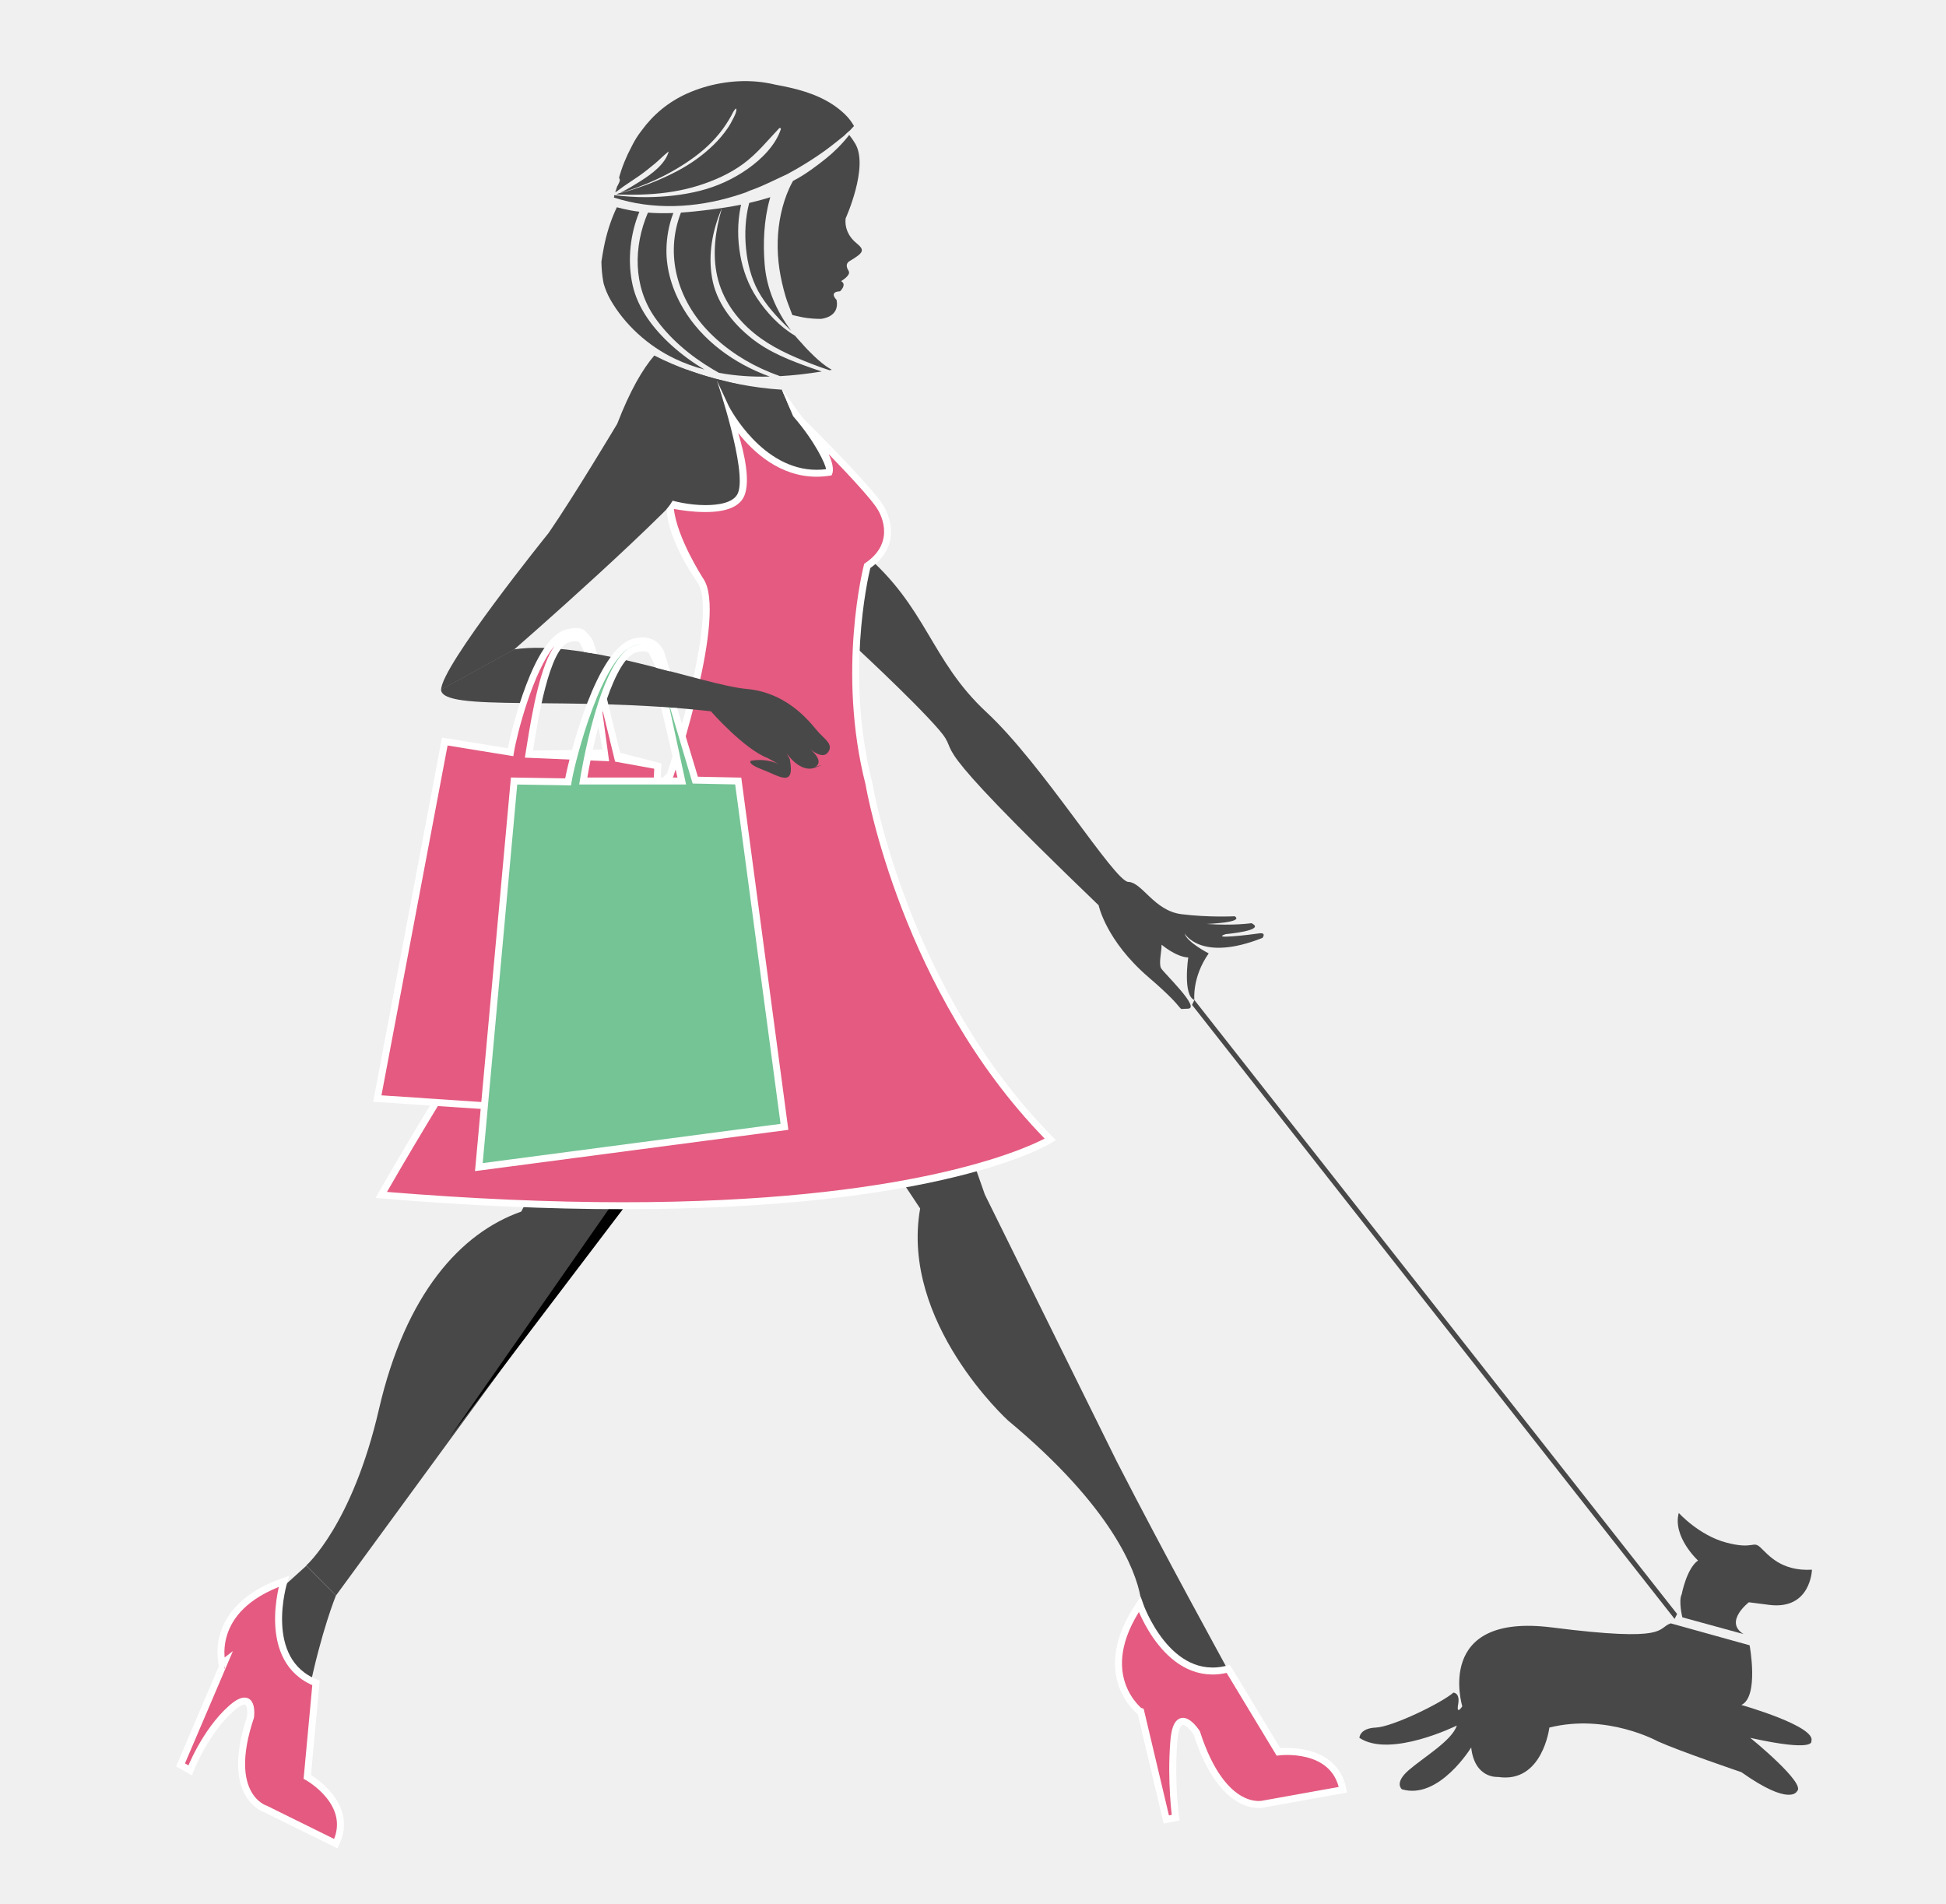
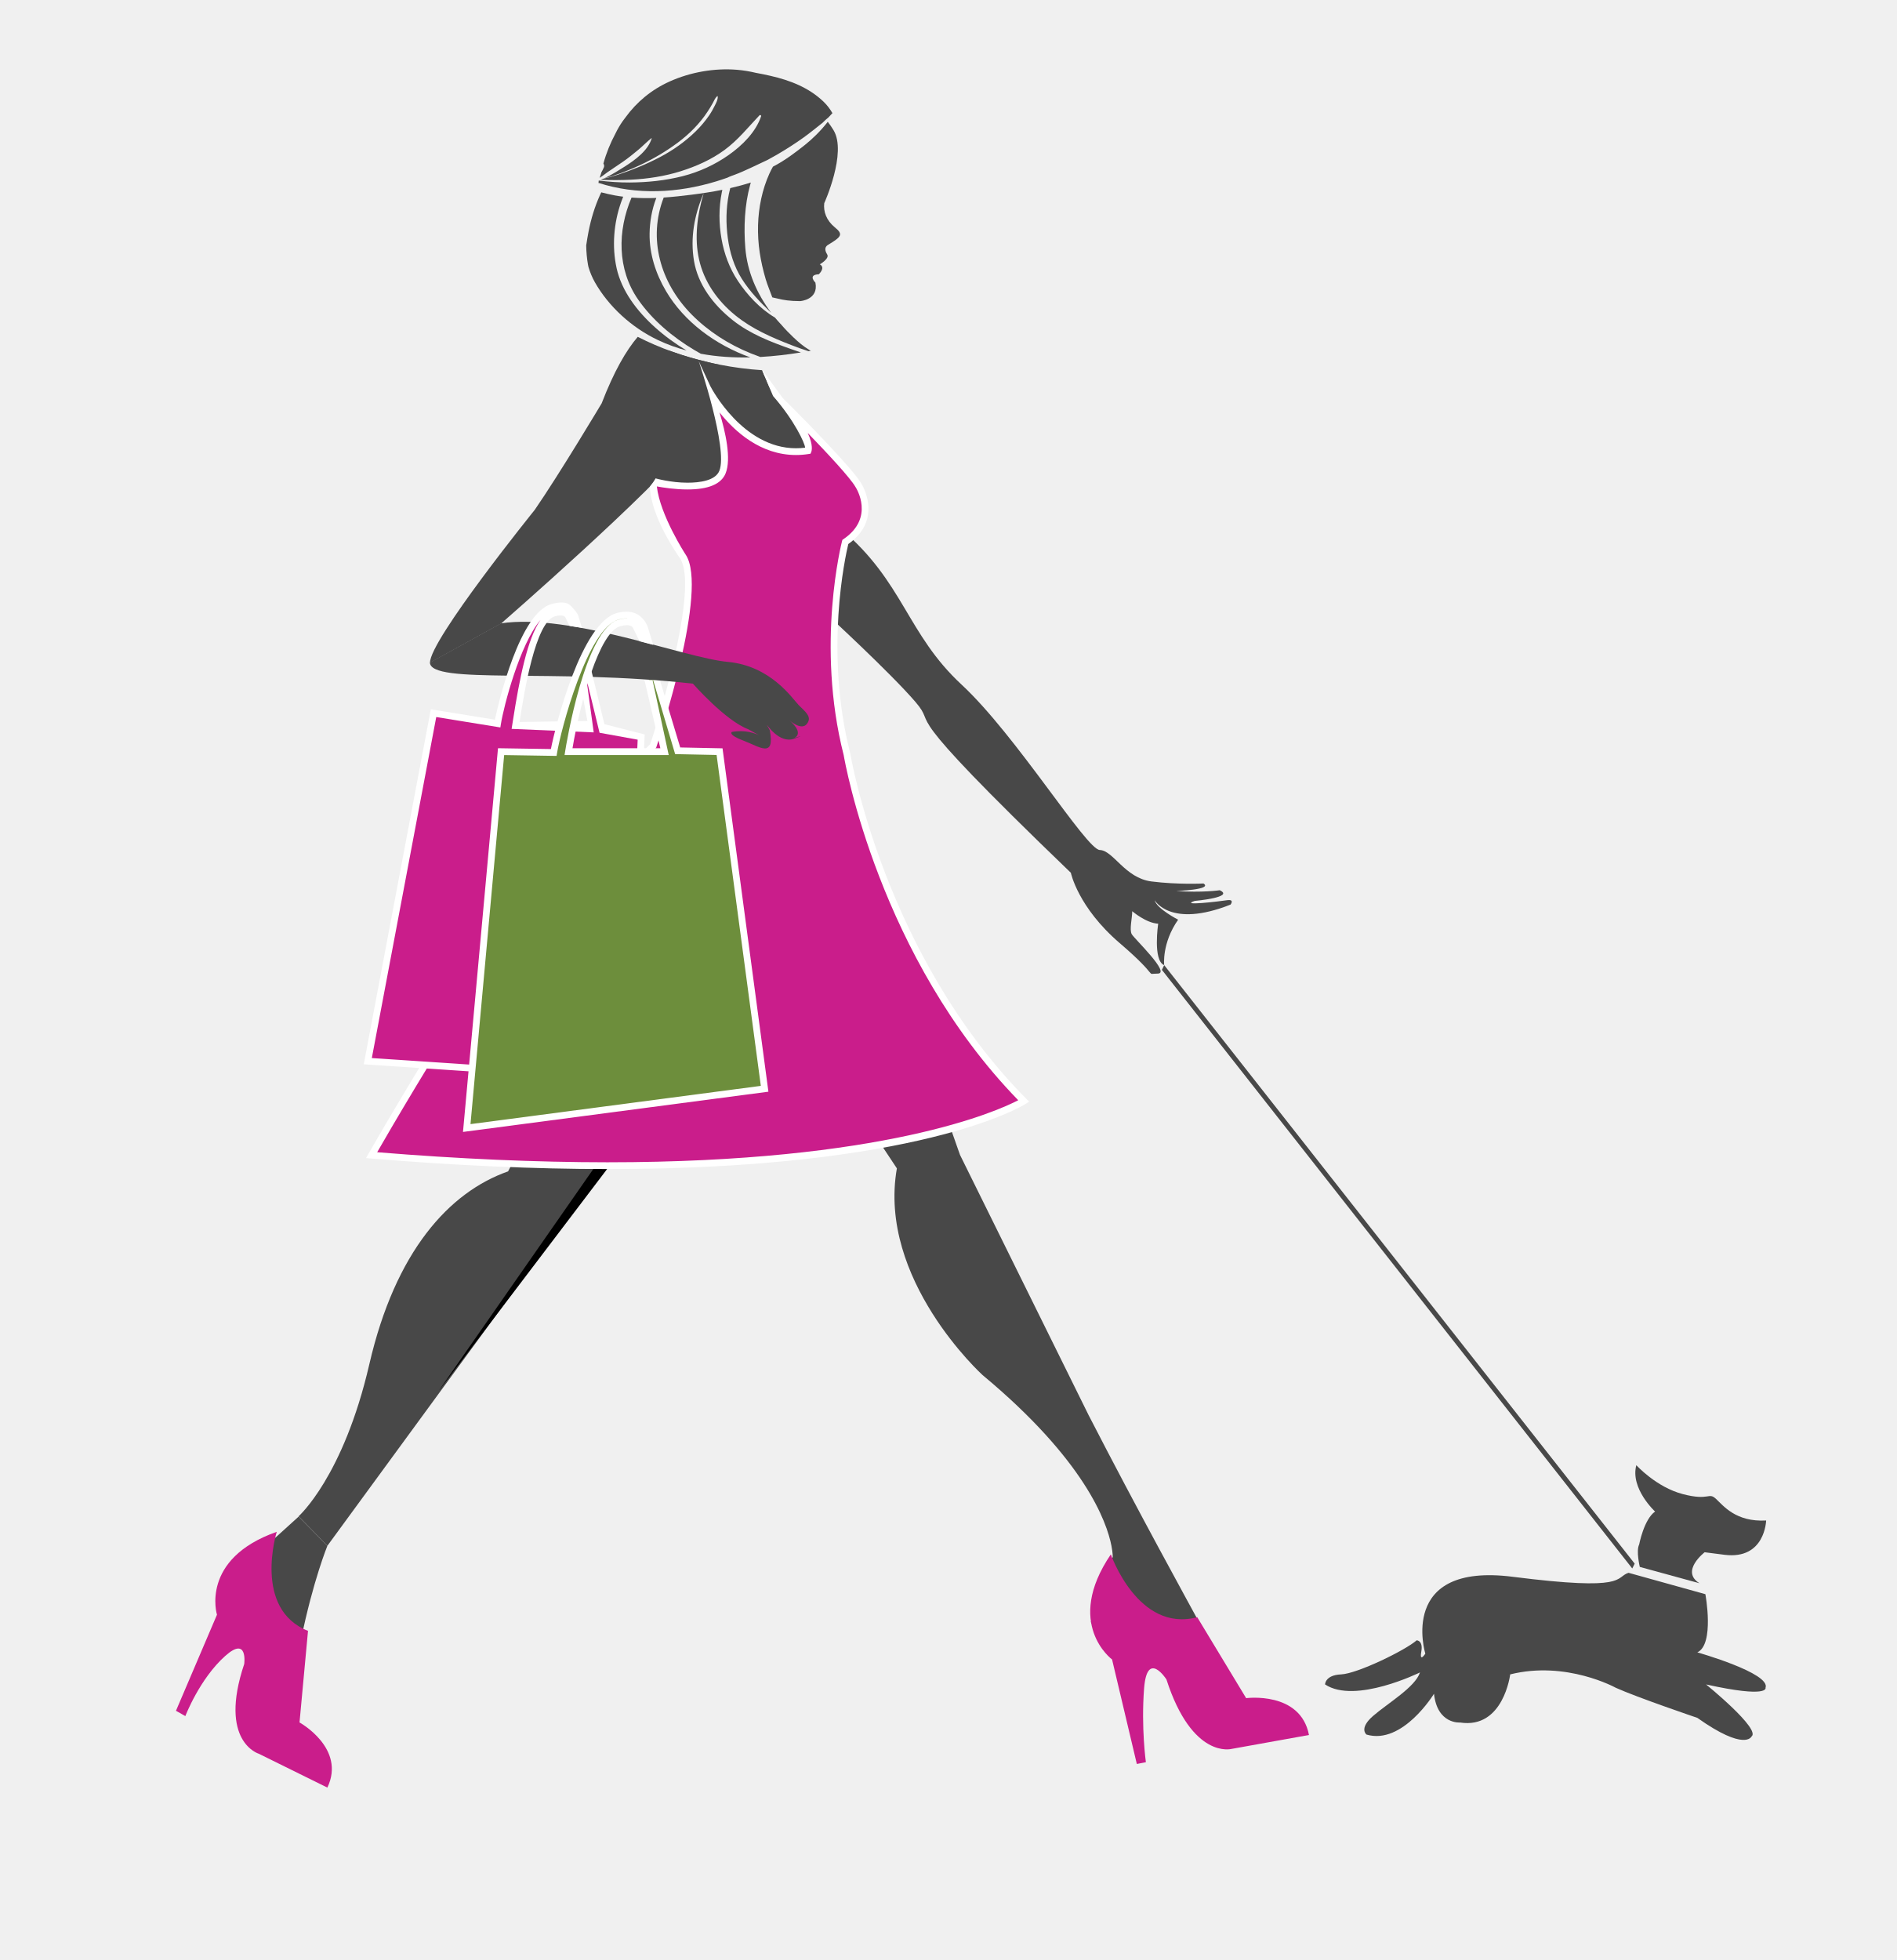
- <svg xmlns="http://www.w3.org/2000/svg" version="1.1" id="Layer_1" x="0px" y="0px" width="557.648px" height="545.5px" viewBox="0 -33.5 557.648 545.5" enable-background="new 0 -33.5 557.648 545.5" xml:space="preserve">
+ <svg xmlns="http://www.w3.org/2000/svg" version="1.1" id="Layer_1" x="0px" y="0px" width="557.648px" height="576.144px" viewBox="0 -30.644 557.648 576.144" enable-background="new 0 -30.644 557.648 576.144" xml:space="preserve">
  <g>
-     <path fill="#484848" d="M242.031-0.839c-4.255-4.039-9.667-6.182-15.594-7.531c-1.384-0.317-2.783-0.606-4.197-0.857   c-1.831-0.438-3.677-0.746-5.513-0.899c-6.747-0.563-13.778,0.713-19.823,3.42c-5.413,2.423-9.771,6.107-13.038,10.606   c-0.285,0.364-0.562,0.732-0.826,1.109c-0.806,1.146-1.49,2.346-2.09,3.581c-1.509,2.81-2.725,5.8-3.551,8.836   c0.211,0.344,0.291,0.749,0.146,1.104c-0.212,0.523-0.474,1.026-0.757,1.519c-0.01,0.063-0.024,0.121-0.039,0.181   c-0.148,0.468-0.3,0.935-0.448,1.401c0.874-0.558,1.693-1.234,2.359-1.695c1.462-1.017,2.965-1.989,4.434-3.002   c1.596-1.098,3.063-2.304,4.54-3.525c1.346-1.109,2.52-2.382,3.898-3.452c0.031-0.024,0.08-0.003,0.068,0.035   c-1.011,3.553-4.831,6.371-8.021,8.383c-1.782,1.123-3.583,2.254-5.499,3.186c-0.125,0.062-0.25,0.122-0.38,0.181   c1.619-0.377,3.197-0.895,4.662-1.438c4.036-1.5,7.939-3.287,11.576-5.469c3.683-2.21,7.212-4.721,10.12-7.741   c1.461-1.517,2.798-3.14,3.928-4.869c0.548-0.843,1.09-1.688,1.563-2.566c0.373-0.686,0.666-1.462,1.27-2.011   c0.074-0.065,0.184-0.011,0.189,0.072c0.078,0.905-0.443,1.823-0.842,2.64c-0.486,0.997-1.027,1.963-1.66,2.888   c-1.151,1.687-2.491,3.269-3.976,4.724c-3.068,2.997-6.637,5.541-10.544,7.59c-3.891,2.044-8.02,3.732-12.246,5.124   c-1.355,0.448-2.817,0.867-4.312,1.177c-0.278,0.122-0.565,0.238-0.852,0.337c2.994,0.148,6.012,0.128,8.944-0.022   c4.964-0.255,9.931-1.018,14.631-2.496c4.601-1.448,9.018-3.431,12.815-6.215c4.032-2.958,6.958-6.686,10.311-10.21   c0.196-0.208,0.575,0.011,0.491,0.258c-1.547,4.61-5.438,8.53-9.601,11.449c-4.021,2.819-8.647,4.963-13.563,6.202   c-5.018,1.263-10.213,1.798-15.417,1.834c-3.098,0.022-6.125-0.213-9.147-0.571c-0.008,0.04-0.021,0.081-0.038,0.121   c-0.036,0.121-0.021,0.227,0.031,0.318c-0.054,0.075-0.107,0.151-0.161,0.223c11.244,3.663,23.396,3.032,34.734-0.432   c1.099-0.337,2.188-0.699,3.266-1.081c0.685-0.36,1.492-0.622,2.062-0.832c1.639-0.607,3.218-1.323,4.784-2.054   c1.614-0.758,3.227-1.506,4.832-2.273c0.046-0.024,0.096-0.048,0.145-0.073c0.895-0.479,1.779-0.973,2.655-1.481   c2.75-1.602,5.44-3.315,8-5.159c1.891-1.359,3.666-2.836,5.487-4.262c0.549-0.574,1.153-1.103,1.769-1.619   c0.367-0.41,0.742-0.813,1.121-1.212C244.018,1.377,243.173,0.246,242.031-0.839z" />
+     <path fill="#484848" d="M242.031-0.839c-4.255-4.039-9.667-6.182-15.594-7.531c-1.384-0.317-2.783-0.606-4.197-0.857   c-1.831-0.438-3.677-0.746-5.513-0.899c-6.747-0.563-13.778,0.713-19.823,3.42c-5.413,2.423-9.771,6.107-13.038,10.606   c-0.285,0.364-0.562,0.732-0.826,1.109c-0.806,1.146-1.49,2.346-2.09,3.581c-1.509,2.81-2.725,5.8-3.551,8.836   c0.211,0.344,0.291,0.749,0.146,1.104c-0.212,0.522-0.474,1.026-0.757,1.519c-0.01,0.063-0.024,0.121-0.039,0.181   c-0.148,0.468-0.3,0.935-0.448,1.401c0.874-0.558,1.693-1.234,2.359-1.695c1.462-1.017,2.965-1.989,4.434-3.002   c1.596-1.098,3.063-2.304,4.54-3.525c1.346-1.109,2.52-2.382,3.898-3.452c0.031-0.024,0.08-0.003,0.068,0.035   c-1.011,3.553-4.831,6.371-8.021,8.383c-1.782,1.123-3.583,2.254-5.499,3.186c-0.125,0.062-0.25,0.122-0.38,0.181   c1.619-0.377,3.197-0.895,4.662-1.438c4.036-1.5,7.939-3.287,11.576-5.469c3.683-2.21,7.212-4.721,10.12-7.741   c1.461-1.517,2.798-3.14,3.928-4.869c0.548-0.843,1.09-1.688,1.563-2.566c0.373-0.686,0.666-1.462,1.27-2.011   c0.074-0.065,0.184-0.011,0.189,0.072c0.078,0.905-0.443,1.823-0.842,2.64c-0.486,0.997-1.027,1.963-1.66,2.888   c-1.151,1.687-2.491,3.269-3.976,4.724c-3.068,2.997-6.637,5.541-10.544,7.59c-3.891,2.044-8.02,3.732-12.246,5.124   c-1.355,0.448-2.817,0.867-4.312,1.177c-0.278,0.122-0.565,0.238-0.852,0.337c2.994,0.148,6.012,0.128,8.944-0.022   c4.964-0.255,9.931-1.018,14.631-2.496c4.601-1.448,9.018-3.431,12.815-6.215c4.032-2.958,6.958-6.686,10.311-10.21   c0.196-0.208,0.575,0.011,0.491,0.258c-1.547,4.61-5.438,8.53-9.601,11.449c-4.021,2.819-8.647,4.963-13.563,6.202   c-5.018,1.263-10.213,1.798-15.417,1.834c-3.098,0.022-6.125-0.213-9.147-0.571c-0.008,0.04-0.021,0.081-0.038,0.121   c-0.036,0.121-0.021,0.227,0.031,0.318c-0.054,0.075-0.107,0.151-0.161,0.223c11.244,3.663,23.396,3.032,34.734-0.432   c1.099-0.337,2.188-0.699,3.266-1.081c0.685-0.36,1.492-0.622,2.062-0.832c1.639-0.607,3.218-1.323,4.784-2.054   c1.614-0.758,3.227-1.506,4.832-2.273c0.046-0.024,0.096-0.048,0.145-0.073c0.895-0.479,1.779-0.973,2.655-1.481   c2.75-1.602,5.44-3.315,8-5.159c1.891-1.359,3.666-2.836,5.487-4.262c0.549-0.574,1.153-1.103,1.769-1.619   c0.367-0.41,0.742-0.813,1.121-1.212C244.018,1.377,243.173,0.246,242.031-0.839z" />
    <path fill="#484848" d="M220.733,23.01c-1.985,0.635-4.001,1.174-6.042,1.643c-0.152,0.568-0.291,1.139-0.405,1.718   c-0.854,4.259-0.901,8.675-0.313,12.968c0.573,4.178,1.803,8.328,4.131,12.004c2.377,3.755,5.397,6.872,8.623,9.957   c-4.28-5.72-7.03-12.086-7.603-19.005c-0.5-6.074-0.225-12.667,1.417-18.597C220.601,23.473,220.668,23.241,220.733,23.01z" />
-     <path fill="#484848" d="M205.527,45.665c1.452,6.423,5.287,12.028,10.682,16.406c4.846,3.932,10.452,6.397,16.379,8.702   c1.673,0.65,3.372,1.273,5.095,1.813c0.232-0.043,0.463-0.081,0.692-0.125c-0.127-0.072-0.252-0.143-0.384-0.217   c-1.787-1.038-3.271-2.345-4.735-3.727c-1.23-1.16-2.428-2.399-3.54-3.694c-0.651-0.692-1.287-1.395-1.891-2.123   c-4.464-2.636-8.174-6.691-10.876-10.751c-2.517-3.779-4.069-8.042-4.829-12.384c-0.795-4.535-0.818-9.182,0.094-13.709   c0.046-0.236,0.098-0.47,0.152-0.706c-2.982,0.601-6.005,1.058-9.044,1.441c-2.74,0.347-5.467,0.649-8.194,0.832   c-4.667,11.996-1.069,24.997,8.224,34.395c4.801,4.854,10.763,8.727,17.346,11.396c0.911,0.369,1.86,0.729,2.84,1.077   c3.983-0.226,7.974-0.698,11.919-1.331c-0.947-0.31-1.855-0.63-2.697-0.928c-6.276-2.21-12.281-4.53-17.4-8.601   c-5.738-4.569-10.173-10.475-11.33-17.395c-1.129-6.729,0.093-13.412,2.773-19.735c0.007-0.015,0.035-0.011,0.03,0.006   C204.992,32.494,204.093,39.322,205.527,45.665z" />
+     <path fill="#484848" d="M205.527,45.665c1.452,6.423,5.287,12.028,10.682,16.406c4.846,3.932,10.452,6.397,16.379,8.702   c1.673,0.65,3.372,1.273,5.095,1.813c0.232-0.043,0.463-0.081,0.692-0.125c-0.127-0.072-0.252-0.143-0.384-0.217   c-1.787-1.038-3.271-2.345-4.735-3.727c-1.23-1.16-2.428-2.399-3.54-3.694c-0.651-0.692-1.287-1.396-1.891-2.123   c-4.464-2.636-8.174-6.691-10.876-10.751c-2.517-3.779-4.069-8.042-4.829-12.384c-0.795-4.535-0.818-9.182,0.094-13.709   c0.046-0.236,0.098-0.47,0.152-0.706c-2.982,0.601-6.005,1.058-9.044,1.441c-2.74,0.347-5.467,0.649-8.194,0.832   c-4.667,11.996-1.069,24.997,8.224,34.395c4.801,4.854,10.763,8.727,17.346,11.396c0.911,0.369,1.86,0.729,2.84,1.077   c3.983-0.226,7.974-0.698,11.919-1.331c-0.947-0.31-1.855-0.63-2.697-0.928c-6.276-2.21-12.281-4.53-17.4-8.601   c-5.738-4.569-10.173-10.475-11.33-17.395c-1.129-6.729,0.093-13.412,2.773-19.735c0.007-0.015,0.035-0.011,0.03,0.006   C204.992,32.494,204.093,39.322,205.527,45.665z" />
    <path fill="#484848" d="M192.533,65.542c-5.283-4.751-9.775-10.669-11.254-17.358c-1.402-6.347-0.85-13.28,1.336-19.43   c0.187-0.525,0.385-1.053,0.6-1.581c-0.799-0.103-1.602-0.22-2.406-0.366c-1.366-0.251-2.709-0.563-4.042-0.911   c-0.115,0.246-0.236,0.485-0.347,0.73c-1.577,3.484-2.673,7.125-3.395,10.828c-0.261,1.346-0.483,2.697-0.684,4.053   c0.03,1.971,0.209,3.891,0.527,5.669c0.04,0.224,0.089,0.445,0.134,0.666c0.464,1.545,1.08,3.051,1.891,4.484   c4.025,7.088,10.755,13.315,18.615,17.028c2.708,1.279,5.497,2.278,8.346,3.041C198.504,70.388,195.365,68.089,192.533,65.542z" />
    <path fill="#484848" d="M192.958,27.54c-2.428,0.097-4.855,0.078-7.287-0.11c-4.165,9.726-4.256,21.085,1.95,30.003   c4.15,5.954,10.069,10.987,16.564,14.846c0.601,0.358,1.215,0.711,1.836,1.059c4.754,0.884,9.641,1.187,14.556,1.071   c-10.382-3.74-19.468-10.515-24.75-19.439c-3.083-5.204-4.936-11.051-4.851-16.974C191.025,34.642,191.622,30.935,192.958,27.54z" />
  </g>
-   <path fill="#484848" d="M180.879,308.09L96.256,423.732l-8.492-8.643c0,0,13.166-11.582,20.819-44.729  c7.651-33.143,23.437-50.569,40.794-56.676l11.856-22.899L180.879,308.09z" />
-   <path fill="#484848" d="M87.805,415.156l8.451,8.576c0,0-4.204,10.229-7.762,27.612c-8.643,42.369-3.005-29.198-19.756-19.01  C75.025,426.764,87.805,415.156,87.805,415.156z" />
-   <path fill="#484848" d="M243.374,150.204c0,0,18.192,16.724,25.674,25.381c7.483,8.656-8.069-1.469,45.778,50.324  c0,0,2.053,10.121,14.377,20.685c12.322,10.564,7.188,8.95,11.148,8.95c3.963,0-6.893-10.27-7.629-11.589  c-0.732-1.322,0.146-4.696,0.146-6.75c0,0,4.109,3.522,7.633,3.667c0,0-1.617,10.859,1.76,12.181c0,0-0.734-6.455,4.107-13.352  c0,0-6.309-3.229-6.896-5.722c0,0,4.553,8.325,22.303,1.282c0,0,1.283-1.649-1.064-1.282c-2.287,0.354-14.123,1.758-9.48,0.202  c0,0,11.881-1.047,7.369-3.137c0,0-5.113,0.771-12.816,0.221c0,0,10.895-0.384,8.031-2.203c0,0-7.484,0.386-15.297-0.603  c-7.809-0.991-11.219-9.134-15.186-9.244c-3.963-0.11-24.5-33.654-40.641-48.62c-16.137-14.963-17.019-30.223-35.503-45.773  c-18.488-15.552-19.074-8.512-19.074-8.512L243.374,150.204z" />
-   <path d="M343.309,454.582c-1.688,0.291-3.379,0.55-4.955,0.744c3.672,2.272,6.459,4.063,6.459,4.063  S346.244,456.234,343.309,454.582z" />
-   <path fill="#484848" d="M353.199,447.441c-3.676-6.78-18.863-34.315-33.035-61.876c-0.035-0.06-0.061-0.119-0.094-0.177  l-37.84-76.557l-36.442-103.596c-10.273-47.327,2.152-74.743,2.152-74.743c1.77-12.205,6.177-18.094,3.811-19.055  c-3.533-1.433-13.253-14.738-13.253-14.738l-8.046-8.554l-0.028-0.025c-0.17-0.055-0.342-0.126-0.517-0.237  c-0.832-0.525-1.501-1.292-2.032-2.187c-0.294-0.344-0.577-0.703-0.833-1.085c-0.776-1.171-1.309-2.447-1.795-3.748  c-0.432-0.854-0.822-1.753-1.17-2.687c-4.124-0.261-8.313-0.812-12.481-1.622c-0.214-0.037-0.427-0.076-0.641-0.116  c-0.082-0.017-0.164-0.032-0.245-0.048c-0.882-0.168-1.761-0.37-2.638-0.598c-3.807-0.885-7.567-1.993-11.227-3.335  c-22.741,25.229,11.474,64.3,9.624,79.54c-1.788,14.71-15.902,48.819-15.902,48.819l20.099,32.026l53.011,79.959  c-5.743,32.689,25.182,60.748,25.182,60.748c30.064,24.995,36.525,43.131,37.906,50.233c0.42,2.161,0.369,3.302,0.369,3.302  c-5.41,8.509-6.328,14.558-5.49,18.918c-0.797-0.24-1.119-0.123-0.764,0.486c0.529,0.9,1.141,1.874,1.84,2.839  c1.199,2.563,2.932,4.33,4.109,5.608c2.363,2.572,3.133,1.147,3.375,0.214c1.156,0.353,2.422,0.553,3.826,0.523  c1.234-0.023,2.719-0.155,4.32-0.353c-0.828-0.516-1.699-1.05-2.594-1.595c3.859-0.358,6.178,0.082,7.549,0.851  c6.271-1.072,12.477-2.546,12.477-2.546C345.789,440.661,353.199,447.441,353.199,447.441z" />
+   <path fill="#484848" d="M180.879,308.09L96.256,423.732l-8.492-8.644c0,0,13.166-11.582,20.819-44.729  c7.651-33.143,23.437-50.568,40.794-56.676l11.856-22.898L180.879,308.09z" />
+   <path fill="#484848" d="M87.805,415.156l8.451,8.576c0,0-4.204,10.229-7.762,27.611c-8.643,42.369-3.005-29.197-19.756-19.01  C75.025,426.764,87.805,415.156,87.805,415.156z" />
+   <path fill="#484848" d="M243.374,150.204c0,0,18.192,16.724,25.674,25.381c7.483,8.656-8.069-1.469,45.778,50.324  c0,0,2.053,10.121,14.377,20.685c12.322,10.564,7.188,8.95,11.147,8.95c3.964,0-6.893-10.27-7.629-11.589  c-0.731-1.322,0.146-4.696,0.146-6.75c0,0,4.108,3.522,7.633,3.667c0,0-1.617,10.859,1.76,12.181c0,0-0.733-6.455,4.107-13.352  c0,0-6.31-3.229-6.896-5.722c0,0,4.554,8.325,22.304,1.282c0,0,1.282-1.649-1.064-1.282c-2.287,0.354-14.123,1.758-9.479,0.202  c0,0,11.881-1.047,7.368-3.137c0,0-5.112,0.771-12.815,0.221c0,0,10.895-0.384,8.031-2.203c0,0-7.484,0.386-15.298-0.603  c-7.809-0.991-11.219-9.134-15.186-9.244c-3.963-0.11-24.5-33.654-40.641-48.62c-16.137-14.963-17.02-30.223-35.503-45.772  c-18.488-15.552-19.074-8.512-19.074-8.512L243.374,150.204z" />
+   <path d="M343.309,454.582c-1.688,0.291-3.379,0.55-4.955,0.744c3.673,2.271,6.46,4.063,6.46,4.063S346.244,456.234,343.309,454.582z  " />
+   <path fill="#484848" d="M353.199,447.441c-3.676-6.78-18.863-34.315-33.035-61.877c-0.035-0.06-0.062-0.119-0.094-0.176  l-37.84-76.558l-36.442-103.596c-10.273-47.327,2.152-74.743,2.152-74.743c1.77-12.205,6.177-18.094,3.811-19.055  c-3.533-1.433-13.253-14.738-13.253-14.738l-8.046-8.554l-0.028-0.025c-0.17-0.055-0.342-0.126-0.517-0.237  c-0.832-0.525-1.501-1.292-2.032-2.187c-0.294-0.344-0.577-0.703-0.833-1.085c-0.776-1.171-1.309-2.447-1.795-3.748  c-0.432-0.854-0.822-1.753-1.17-2.687c-4.124-0.261-8.313-0.812-12.481-1.622c-0.214-0.037-0.427-0.076-0.641-0.116  c-0.082-0.017-0.164-0.032-0.245-0.048c-0.882-0.168-1.761-0.37-2.638-0.598c-3.807-0.885-7.567-1.993-11.227-3.335  c-22.741,25.229,11.474,64.3,9.624,79.54c-1.788,14.71-15.902,48.819-15.902,48.819l20.099,32.026l53.011,79.959  c-5.743,32.689,25.183,60.748,25.183,60.748c30.063,24.995,36.524,43.131,37.905,50.233c0.42,2.161,0.369,3.302,0.369,3.302  c-5.41,8.509-6.328,14.558-5.49,18.918c-0.797-0.24-1.118-0.123-0.764,0.486c0.529,0.899,1.142,1.874,1.84,2.839  c1.199,2.563,2.933,4.33,4.109,5.607c2.363,2.572,3.133,1.147,3.375,0.215c1.156,0.353,2.422,0.553,3.826,0.522  c1.233-0.022,2.719-0.155,4.319-0.353c-0.827-0.517-1.698-1.051-2.594-1.596c3.859-0.357,6.178,0.082,7.549,0.852  c6.271-1.072,12.478-2.546,12.478-2.546C345.789,440.661,353.199,447.441,353.199,447.441z" />
  <path fill="#484848" d="M245.408,36.157c-2.468-2.028-3.374-4.639-3.086-7.066c0,0,6.724-14.811,2.748-21.437  c-0.547-0.915-1.126-1.739-1.71-2.49c-2.14,2.754-4.646,5.147-6.704,6.782c-2.317,1.844-5.767,4.537-9.412,6.398  c-0.37,0.671-0.728,1.346-1.044,2.046c-2.121,4.674-3.195,10.007-3.338,15.128c-0.153,5.56,0.702,10.623,2.257,15.933  c0.495,1.691,1.284,3.487,1.936,5.321c0.87,0.183,1.573,0.335,1.864,0.417c1.246,0.322,3.307,0.686,6.311,0.686  c0,0,5.491-0.375,4.5-5.436c0,0-2.39-2.306,0.991-2.462c0,0,2.087-1.918,0.303-2.922c0,0,2.939-1.685,2.16-2.916  c-0.99-1.58-0.457-2.386,0.297-2.833C247.469,38.914,247.943,38.224,245.408,36.157z" />
  <path d="M243.194,28.993" />
-   <path fill="#484848" d="M419.037,455.452c0,0-8.248-26.918,25.734-22.594c34.002,4.321,29.881,0.193,34.002-1.177l22.598,6.286  c0,0,2.746,14.741-2.363,17.1c0,0,21.635,6.137,20.051,10.415c0,0,1.18,3.146-17.488-0.985c0,0,16.242,13.183,13.357,15.321  c0,0-1.912,4.429-15.92-5.495c0,0-17.674-5.997-23.971-8.841c0,0-14.543-8.063-31.047-3.936c0,0-1.967,16.113-14.729,14.145  c0,0-6.686,0.597-7.676-8.447c0,0-9.227,15.129-19.844,11.988c0,0-2.359-1.767,1.973-5.504c4.314-3.732,12.379-8.449,13.75-12.76  c0,0-19.061,9.424-27.904,3.527c0,0,0-2.756,4.719-2.949c4.715-0.195,18.865-7.067,22.207-10.015c0,0,1.965,0,1.367,3.335  C417.254,458.204,419.037,455.452,419.037,455.452z" />
-   <path fill="#484848" d="M482.094,429.953c0,0-1.146-4.727-0.188-6.59c0,0,1.398-7.387,4.678-9.686c0,0-7.35-6.766-5.514-13.633  c0,0,5.83,6.463,13.68,8.51c7.842,2.06,7.51-0.666,9.721,1.381c2.209,2.041,5.842,6.867,14.762,6.375  c0,0-0.285,11.565-12.219,10.082c-11.936-1.495-5.77-0.822-5.77-0.822s-7.367,5.61-1.611,9.188" />
+   <path fill="#484848" d="M419.037,455.452c0,0-8.248-26.918,25.734-22.594c34.002,4.32,29.881,0.192,34.002-1.178l22.598,6.286  c0,0,2.746,14.741-2.363,17.101c0,0,21.635,6.137,20.051,10.415c0,0,1.181,3.146-17.487-0.985c0,0,16.241,13.183,13.356,15.321  c0,0-1.912,4.429-15.92-5.495c0,0-17.674-5.997-23.971-8.841c0,0-14.543-8.063-31.047-3.937c0,0-1.967,16.113-14.729,14.146  c0,0-6.686,0.597-7.676-8.447c0,0-9.227,15.129-19.844,11.988c0,0-2.359-1.768,1.973-5.504c4.314-3.732,12.379-8.449,13.75-12.761  c0,0-19.061,9.424-27.904,3.527c0,0,0-2.756,4.72-2.949c4.715-0.195,18.864-7.066,22.207-10.015c0,0,1.965,0,1.367,3.335  C417.254,458.204,419.037,455.452,419.037,455.452z" />
+   <path fill="#484848" d="M482.094,429.953c0,0-1.146-4.728-0.188-6.59c0,0,1.397-7.388,4.678-9.687c0,0-7.35-6.766-5.514-13.633  c0,0,5.83,6.463,13.68,8.51c7.842,2.061,7.51-0.666,9.721,1.381c2.209,2.041,5.843,6.867,14.763,6.375  c0,0-0.285,11.565-12.22,10.082c-11.936-1.494-5.77-0.821-5.77-0.821s-7.367,5.609-1.611,9.188" />
  <g>
    <g>
      <polygon fill="#484848" points="479.871,430.408 341.594,254.451 342.262,253.053 480.59,428.994   " />
    </g>
  </g>
-   <path d="M129.062,378.106c0.035-0.058,0.07-0.112,0.104-0.175l45.135-64.75l68.936-85.484" />
+   <path d="M129.062,378.105c0.035-0.058,0.07-0.111,0.104-0.174l45.135-64.75l68.936-85.484" />
  <path fill="#484848" d="M210.278,76.297c-0.626-0.127-1.25-0.271-1.875-0.426c-7.27-1.664-14.389-4.167-20.908-7.5  c-3.379,3.938-6.972,10.112-10.619,19.562c0,0-12.368,20.718-19.681,31.318c0,0-30.953,38.326-30.77,44.907l20.898-11.518  c0,0,45.455-39.604,55.206-52.767c6.56-8.856,9.716-16.545,9.025-23.324C211.127,76.467,210.701,76.385,210.278,76.297z" />
-   <path fill="#E45A80" d="M249.018,191.127c-8.335-32.635-0.498-62.454-0.498-62.454c10.271-6.958,3.808-16.733,3.808-16.733  c-2.411-4.209-16.764-18.744-21.497-23.491c-0.137-0.108-0.272-0.213-0.407-0.323c-0.022-0.005-0.043-0.008-0.068-0.017  c8.761,10.035,7.23,13.726,7.23,13.726c-18.475,2.916-29.177-17.622-29.64-18.523c0.363,0.896,7.202,18.044,4.458,24.818  c-2.816,6.958-20.375,2.98-20.375,2.98c0.247,8.864,8.696,21.784,8.696,21.784c6.709,9.859-8.696,55.749-8.696,55.749  c-32.525,31.695-82.779,120.272-82.779,120.272c146.889,12.257,191.734-15.905,191.734-15.905  C258.572,250.156,249.018,191.127,249.018,191.127z" />
-   <path fill="#FFFFFF" d="M301.689,292.313C260.003,250.187,250.093,191.555,250,190.968l-0.02-0.088  c-7.691-30.114-1.414-58.164-0.585-61.605c10.506-7.41,3.836-17.781,3.797-17.831c-2.416-4.214-15.95-17.976-21.657-23.696  l-0.087-0.078c-0.134-0.105-0.266-0.211-0.395-0.316l-1.004-1.092l-5.907-8.081c-0.028-0.001-0.053-0.001-0.078-0.004l3.21,7.586  c6.297,7.213,9.387,13.935,9.425,15.189c-0.897,0.114-1.794,0.17-2.678,0.17c-15.611,0-24.808-17.522-25.192-18.268l-3.409-7.334  c0.071,0.175,8.697,25.731,6.064,32.234c-1.169,2.887-5.741,3.492-9.371,3.492c-4.915,0-9.317-1.258-9.366-1.269l-0.717,1.131  l-0.967,1.272c0.253,9.039,8.481,20.521,8.841,21.073c5.244,7.704-4.46,41.83-8.742,54.643  c-32.257,31.575-82.275,119.44-82.776,120.326l-0.768,1.354l1.548,0.13c24.6,2.052,47.948,3.095,69.396,3.095  c0.005,0,0.005,0,0.01,0c91.407,0,121.693-18.367,122.939-19.148l1.047-0.66L301.689,292.313z M178.563,311.012  c-20.941-0.004-43.703-0.996-67.675-2.959c6.474-11.271,51.971-89.595,81.834-118.701l0.17-0.167l0.079-0.229  c0.636-1.893,15.483-46.473,8.587-56.606c-0.08-0.119-7.521-11.593-8.449-20.007c1.84,0.339,5.375,0.89,9.003,0.89  c6.169,0,9.942-1.591,11.212-4.733c1.723-4.247-0.006-12.053-1.791-17.928c4.439,5.604,12.041,12.537,22.486,12.537  c1.226,0,2.478-0.099,3.72-0.296l0.549-0.086l0.216-0.515c0.111-0.27,0.661-1.941-1.034-5.587  c5.724,5.918,12.467,13.137,14.029,15.86c0.24,0.367,5.774,9.053-3.54,15.362l-0.306,0.209l-0.096,0.361  c-0.078,0.299-7.802,30.419,0.484,62.912c0.331,1.948,10.441,59.44,51.314,101.44C293.16,295.999,259.927,311.012,178.563,311.012z" />
+   <path fill="#CA1D8B" d="M249.018,191.127c-8.335-32.635-0.498-62.454-0.498-62.454c10.271-6.958,3.808-16.733,3.808-16.733  c-2.411-4.209-16.764-18.744-21.497-23.491c-0.137-0.108-0.272-0.213-0.407-0.323c-0.022-0.005-0.043-0.008-0.068-0.017  c8.761,10.035,7.23,13.726,7.23,13.726c-18.475,2.916-29.177-17.622-29.64-18.523c0.363,0.896,7.202,18.044,4.458,24.818  c-2.816,6.958-20.375,2.98-20.375,2.98c0.247,8.864,8.696,21.784,8.696,21.784c6.709,9.859-8.696,55.749-8.696,55.749  c-32.525,31.695-82.779,120.272-82.779,120.272c146.889,12.257,191.734-15.905,191.734-15.905  C258.572,250.156,249.018,191.127,249.018,191.127z" />
+   <path fill="#FFFFFF" d="M301.689,292.313C260.003,250.187,250.093,191.555,250,190.968l-0.02-0.088  c-7.691-30.114-1.414-58.164-0.585-61.605c10.506-7.41,3.836-17.781,3.797-17.831c-2.416-4.214-15.95-17.976-21.657-23.696  l-0.087-0.078c-0.134-0.105-0.266-0.211-0.395-0.316l-1.004-1.092l-5.907-8.081c-0.028-0.001-0.053-0.001-0.078-0.004l3.21,7.586  c6.297,7.213,9.387,13.935,9.425,15.189c-0.897,0.114-1.794,0.17-2.678,0.17c-15.611,0-24.808-17.522-25.192-18.268l-3.409-7.334  c0.071,0.175,8.697,25.731,6.064,32.234c-1.169,2.887-5.741,3.492-9.371,3.492c-4.915,0-9.317-1.258-9.366-1.269l-0.717,1.131  l-0.967,1.272c0.253,9.039,8.481,20.521,8.841,21.073c5.244,7.704-4.46,41.83-8.742,54.643  c-32.257,31.575-82.275,119.44-82.776,120.326l-0.768,1.354l1.548,0.131c24.6,2.052,47.948,3.095,69.396,3.095  c0.005,0,0.005,0,0.01,0c91.407,0,121.694-18.367,122.94-19.147l1.047-0.66L301.689,292.313z M178.563,311.012  c-20.941-0.004-43.703-0.996-67.675-2.959c6.474-11.271,51.971-89.595,81.834-118.701l0.17-0.167l0.079-0.229  c0.636-1.893,15.483-46.473,8.587-56.606c-0.08-0.119-7.521-11.593-8.449-20.007c1.84,0.339,5.375,0.89,9.003,0.89  c6.169,0,9.942-1.591,11.212-4.733c1.723-4.247-0.006-12.053-1.791-17.928c4.439,5.604,12.041,12.537,22.486,12.537  c1.226,0,2.478-0.099,3.72-0.296l0.549-0.086l0.216-0.515c0.111-0.27,0.661-1.941-1.034-5.587  c5.724,5.918,12.467,13.137,14.029,15.86c0.24,0.367,5.774,9.053-3.54,15.362l-0.306,0.209l-0.096,0.361  c-0.078,0.299-7.802,30.419,0.484,62.912c0.331,1.948,10.441,59.44,51.314,101.44C293.16,295.999,259.927,311.012,178.563,311.012z" />
  <g>
    <path fill="#484848" d="M126.389,164.103c0.183,6.581,36.376,1.646,77.323,6.215c0,0,9.505,10.846,16.27,13.404l3.194,1.771   c-1.294-0.635-4.167-1.686-8.009-0.98c0,0-1.279,0.792,3.412,2.561c4.692,1.766,9.323,5.361,7.74-3.048l-0.916-1.704   c0,0,3.718,5.665,7.985,4.203c4.264-1.462,0.12-0.242,0.12-0.242s3.168-1.161-1.402-5.181c0,0,3.474,3.17,5.119,1.036   c1.646-2.132-0.548-3.594-2.438-5.544c-1.89-1.952-8.164-11.517-20.839-12.675c-12.674-1.158-46.185-14.378-66.658-11.333" />
  </g>
-   <path fill="#E45A80" d="M183.429,286.584l-75.962-5.074l19.329-102.299l18.819,3.052c0.644-4.077,7.237-31.892,16.229-34.206  c1.915-0.491,3.484-0.382,4.667,0.339c1.297,0.792,1.607,2.173,1.625,2.302l-1.66,0.043c-0.052-0.204-0.701-1.882-4.193-0.979  c-6.761,1.731-9.994,24.348-11.367,33.052l22.309-0.331l-3.159-16.878l1.672-0.694l4.468,18.345l11.632,2.983L183.429,286.584z" />
-   <path fill="#FFFFFF" d="M185.041,287.426l-1.014-0.067l-77.083-5.152l19.718-104.353l18.837,3.057  c1.17-5.426,7.333-31.61,16.762-34.036c2.189-0.558,4.247-0.692,5.428,0.451c1.396,1.35,2.273,2.605,2.347,3.133l1.036,3.435  l-3.617-0.552l-1.279-2.571l0,0c-0.002,0-0.232-0.499-1.39-0.499c-0.456,0-0.992,0.079-1.59,0.234  c-5.832,1.489-9.18,22.937-10.44,31.008l-0.012,0.07l19.951-0.296l-3.09-16.513l3.49-1.447l4.601,18.895l11.836,3.035  L185.041,287.426z M109.314,280.373l73.829,4.934l4.33-98.523l-11.21-2.034l-3.881-15.94l2.168,15.83l-24.137-1.03l0.377-2.4  c1.933-12.383,4.27-24.183,8.119-29.628c-6.099,7.158-10.831,25.428-11.649,30.619l-0.156,0.986l-18.848-3.06L109.314,280.373z" />
-   <path fill="#74C495" d="M224.793,289.402l-87.571,11.537l10.093-110.636l15.475,0.243c0.742-4.677,8.573-37.396,18.899-40.054  c2.189-0.569,3.995-0.437,5.359,0.395c1.48,0.897,1.845,2.483,1.871,2.639l-1.918,0.043c-0.058-0.234-0.802-2.156-4.821-1.128  c-7.75,1.999-13.457,27.861-15.036,37.862h28.226l-4.541-21.127l2.279,0.208l6.128,20.667l12.312,0.252L224.793,289.402z" />
+   <path fill="#CA1D8B" d="M183.429,286.584l-75.962-5.074l19.329-102.299l18.819,3.052c0.644-4.077,7.237-31.892,16.229-34.206  c1.915-0.491,3.484-0.382,4.667,0.339c1.297,0.792,1.607,2.173,1.625,2.302l-1.66,0.043c-0.052-0.204-0.701-1.882-4.193-0.979  c-6.761,1.731-9.994,24.348-11.367,33.052l22.309-0.331l-3.159-16.878l1.672-0.694l4.468,18.345l11.632,2.983L183.429,286.584z" />
+   <path fill="#FFFFFF" d="M185.041,287.426l-1.014-0.066l-77.083-5.152l19.718-104.353l18.837,3.057  c1.17-5.426,7.333-31.61,16.762-34.036c2.189-0.558,4.247-0.692,5.428,0.451c1.396,1.35,2.273,2.605,2.347,3.133l1.036,3.435  l-3.617-0.552l-1.279-2.571l0,0c-0.002,0-0.232-0.499-1.39-0.499c-0.456,0-0.992,0.079-1.59,0.234  c-5.832,1.489-9.18,22.937-10.44,31.008l-0.012,0.07l19.951-0.296l-3.09-16.513l3.49-1.447l4.601,18.895l11.836,3.035  L185.041,287.426z M109.314,280.373l73.829,4.934l4.33-98.522l-11.21-2.034l-3.881-15.94l2.168,15.83l-24.137-1.03l0.377-2.4  c1.933-12.383,4.27-24.183,8.119-29.628c-6.099,7.158-10.831,25.428-11.649,30.619l-0.156,0.986l-18.848-3.06L109.314,280.373z" />
+   <path fill="#6D8E3C" d="M224.793,289.402l-87.571,11.537l10.093-110.637l15.475,0.243c0.742-4.677,8.573-37.396,18.899-40.054  c2.189-0.569,3.995-0.437,5.359,0.395c1.48,0.897,1.845,2.483,1.871,2.639l-1.918,0.043c-0.058-0.234-0.802-2.156-4.821-1.128  c-7.75,1.999-13.457,27.861-15.036,37.862h28.226l-4.541-21.127l2.279,0.208l6.128,20.667l12.312,0.252L224.793,289.402z" />
  <path fill="#FFFFFF" d="M136.118,302.09l10.291-112.793l15.552,0.243c1.343-6.903,9.017-37.318,19.479-40.008  c2.453-0.636,4.537-0.46,6.125,0.508c1.952,1.18,2.802,3.377,2.806,3.398l1.658,5.467l-4.005-1.047l-1.991-4.057  c0,0.003,0,0.003,0,0.003c-0.004,0-0.278-0.67-1.744-0.67c-0.538,0-1.166,0.091-1.865,0.27  c-6.232,1.611-11.851,22.393-14.113,35.907h25.825l-4.676-20.134l4.598,0.249l5.922,19.645l12.44,0.259l13.489,100.931  L136.118,302.09z M148.219,191.31l-9.896,108.482l85.354-11.243l-13.002-97.27l-12.186-0.251l-6.492-21.819l-0.153,0.07  l4.754,22.019h-30.619l0.182-1.15c0.232-1.473,5.817-36.101,15.77-38.67c0.938-0.241,1.796-0.353,2.54-0.329  c-0.754-0.038-1.604,0.064-2.534,0.304c-9.203,2.37-17.155,32.886-18.166,39.249l-0.137,0.854L148.219,191.31z" />
-   <path fill="#E45A80" stroke="#FFFFFF" stroke-width="2" stroke-miterlimit="10" d="M326.582,426.262c0,0,7.992,23.086,25.396,18.469  l14.383,23.798c0,0,15.98-2.132,18.469,10.831l-22.73,4.086c0,0-11.545,3.196-19.18-20.427c0,0-5.684-8.876-6.566,2.667  c-0.891,11.545,0.529,21.665,0.529,21.665l-2.664,0.529l-7.279-30.721C326.938,457.159,312.732,446.683,326.582,426.262z" />
+   <path fill="#CA1D8B" d="M326.582,426.262c0,0,7.992,23.086,25.396,18.47l14.384,23.798c0,0,15.979-2.132,18.469,10.831l-22.73,4.086  c0,0-11.545,3.195-19.18-20.428c0,0-5.684-8.876-6.566,2.667c-0.891,11.546,0.529,21.665,0.529,21.665l-2.664,0.529l-7.278-30.721  C326.938,457.159,312.732,446.683,326.582,426.262z" />
  <path d="M68.738,432.336c-2.909,2.577-4.425,3.873-2.647,2.121C67.028,433.534,67.911,432.831,68.738,432.336z" />
-   <path fill="#E45A80" stroke="#FFFFFF" stroke-width="2" stroke-miterlimit="10" d="M81.364,419.633c0,0-7.087,22.674,9.19,29.117  l-2.497,26.922c0,0,13.733,7.568,8.184,19.146l-20.136-9.938c0,0-11.979-3.501-4.307-26.386c0,0,1.154-8.378-5.572-2.383  c-7.562,6.736-11.735,17.691-11.735,17.691l-2.757-1.561l12.055-28.236C63.788,444.006,58.731,427.602,81.364,419.633z" />
+   <path fill="#CA1D8B" d="M81.364,419.633c0,0-7.087,22.674,9.19,29.117l-2.497,26.922c0,0,13.733,7.568,8.184,19.146l-20.136-9.938  c0,0-11.979-3.501-4.307-26.386c0,0,1.154-8.378-5.572-2.383c-7.562,6.735-11.735,17.69-11.735,17.69l-2.757-1.561l12.055-28.236  C63.788,444.006,58.731,427.602,81.364,419.633z" />
</svg>
